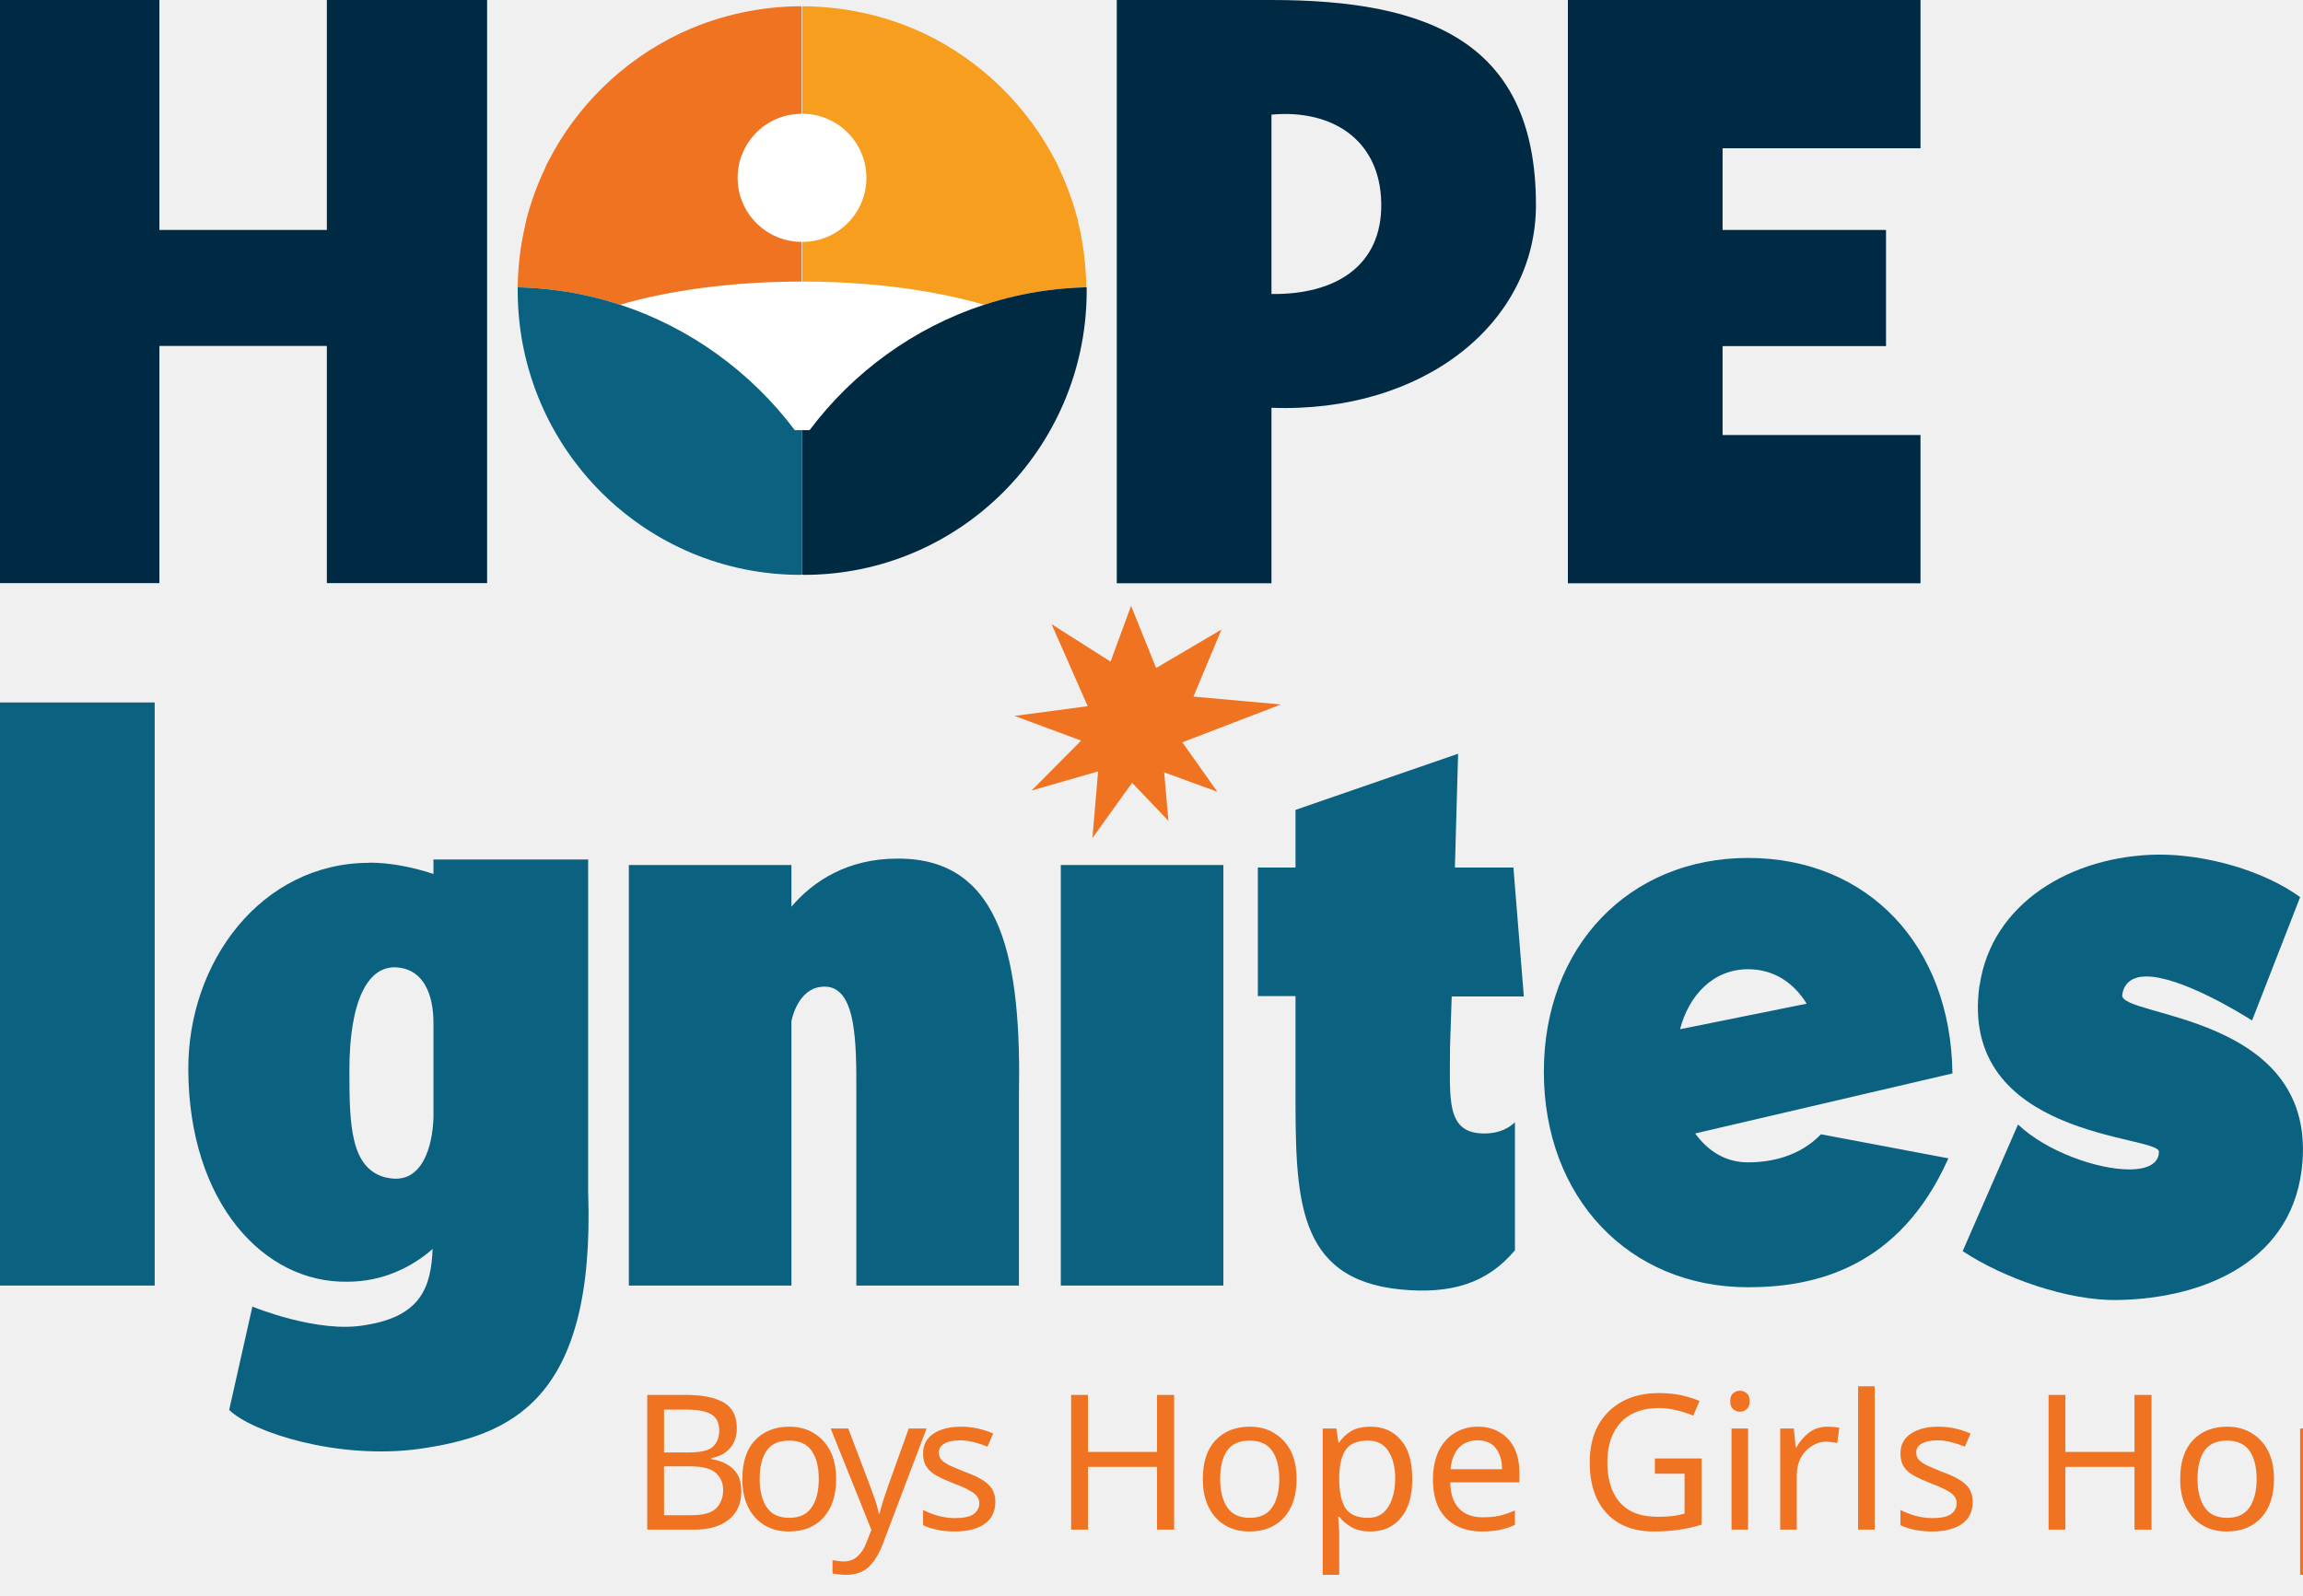
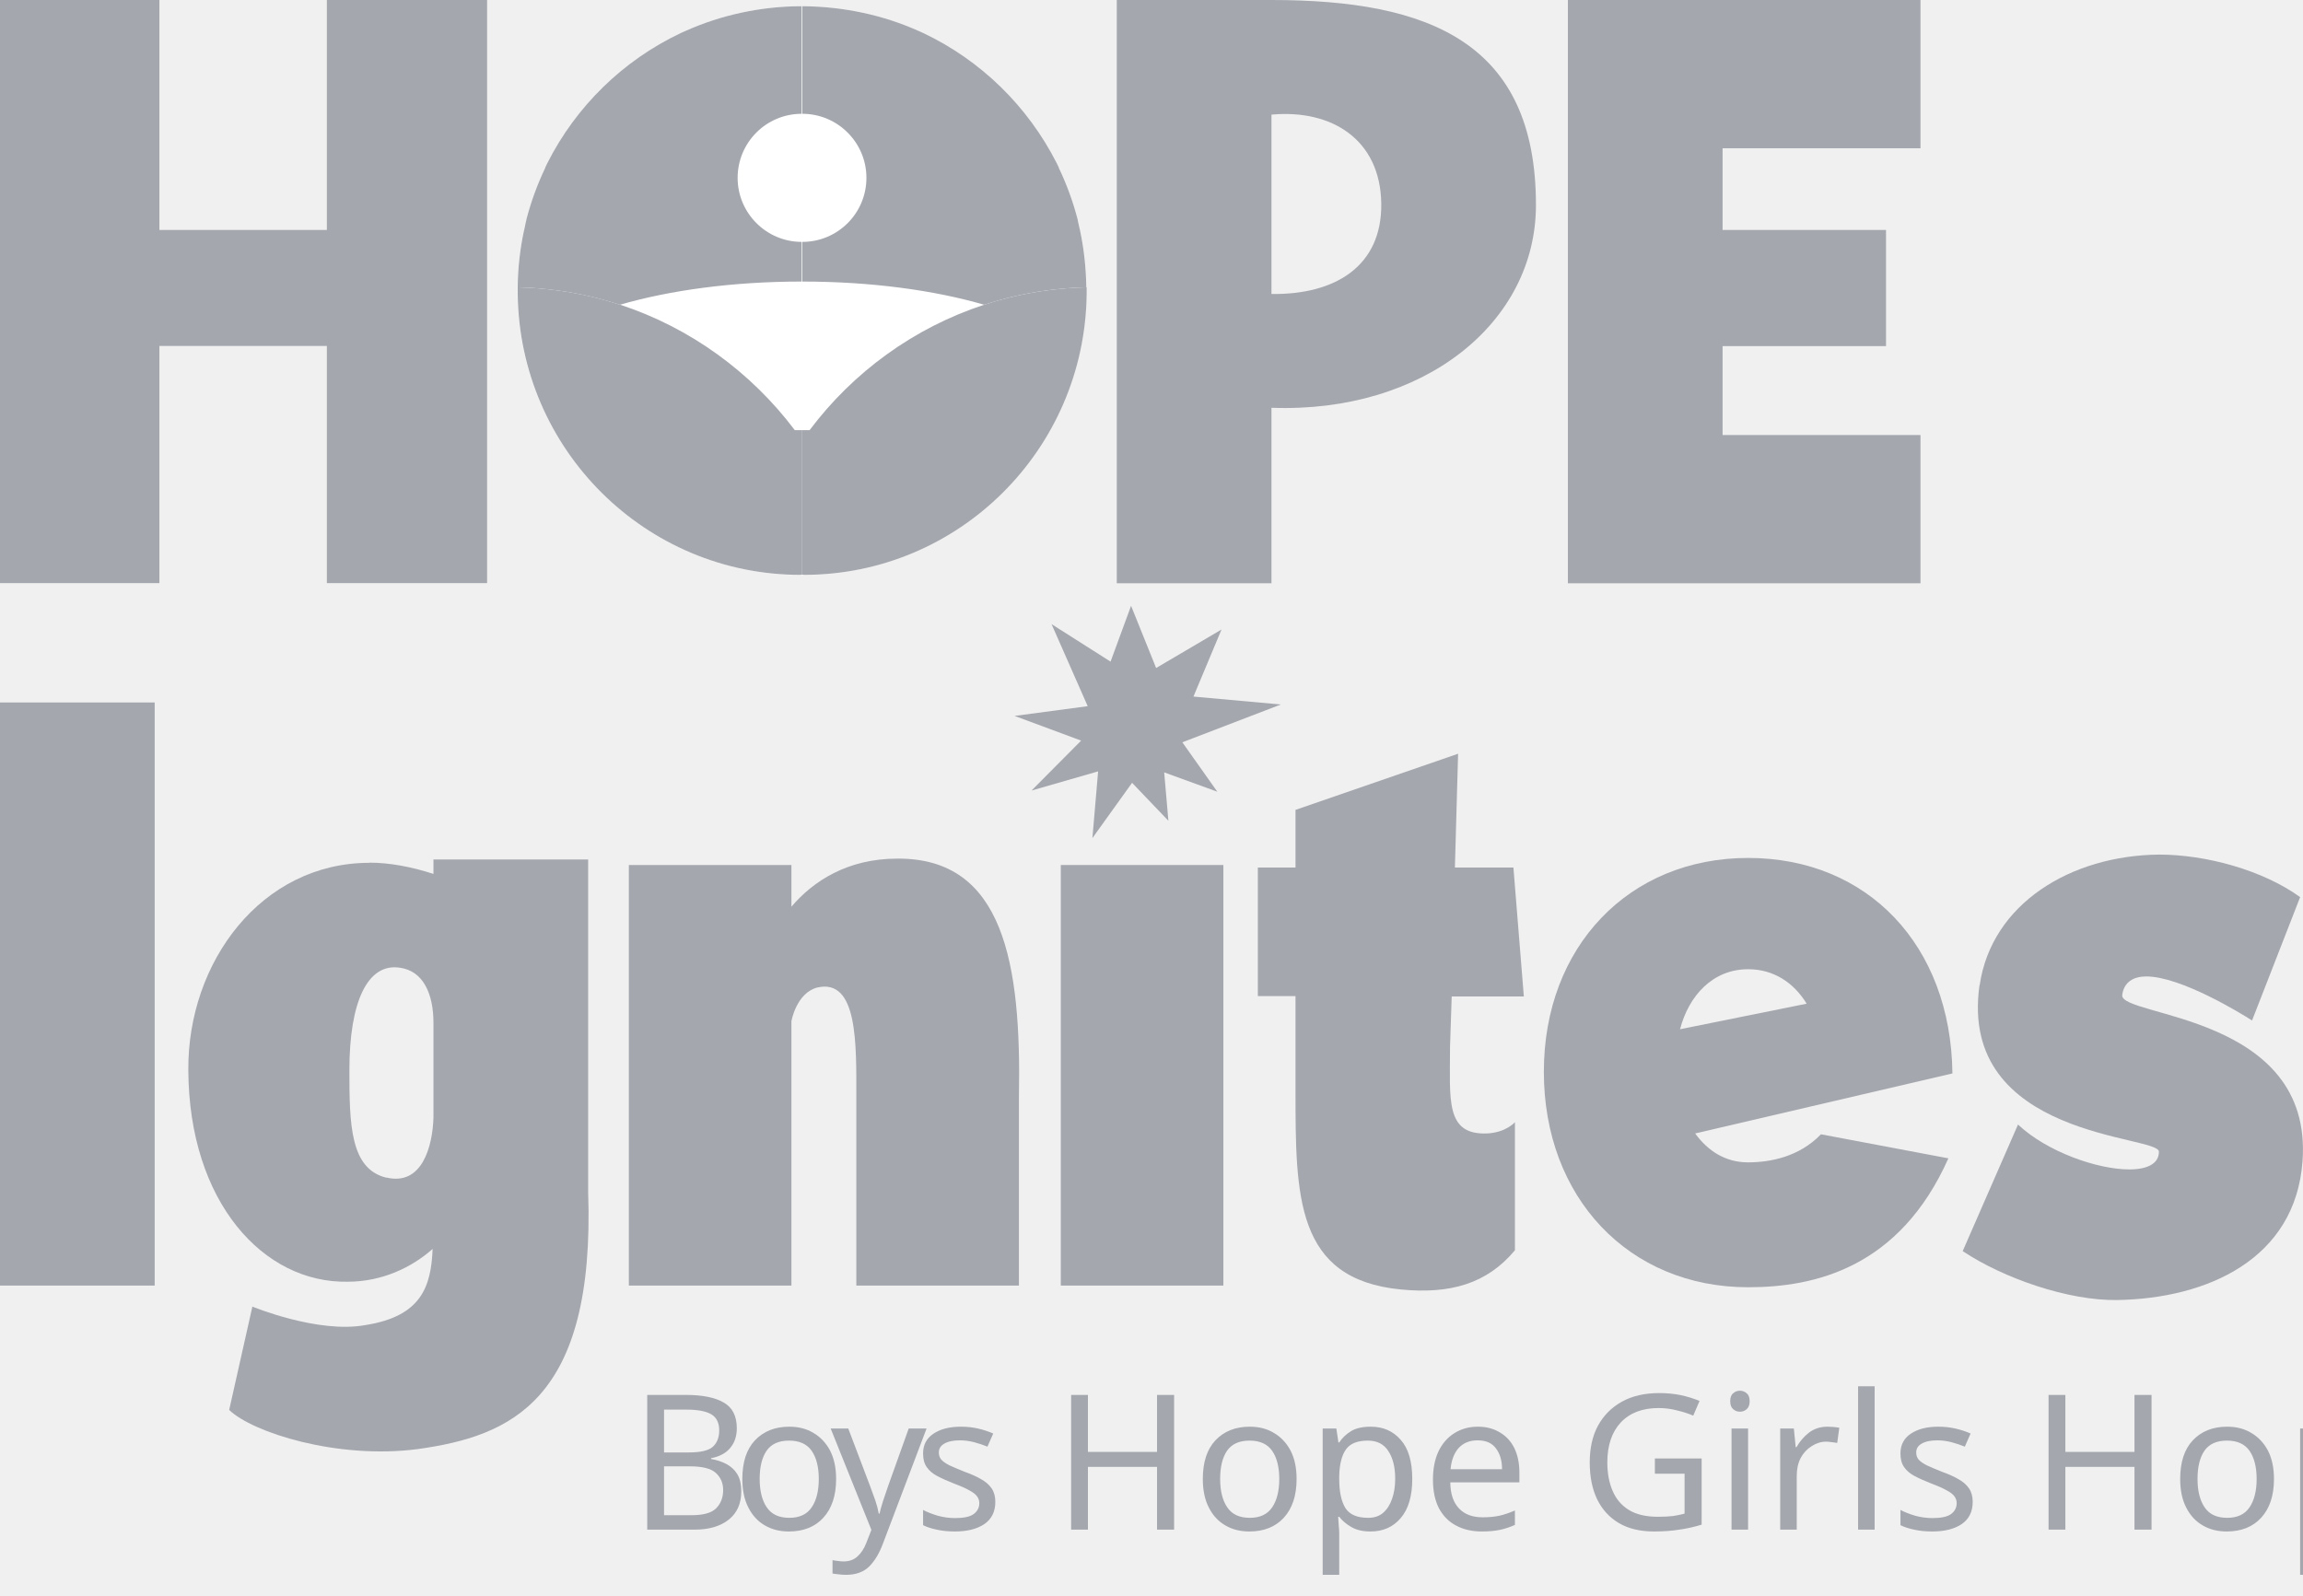
<svg xmlns="http://www.w3.org/2000/svg" id="Layer_2" data-name="Layer 2" viewBox="0 0 136.97 94.92">
  <defs>
    <style>
      .cls-1 {
        letter-spacing: 0em;
      }

      .cls-2 {
        letter-spacing: 0em;
      }

      .cls-3 {
-         fill: #f79e1f;
+         fill: #A4A7AE;
      }

      .cls-3, .cls-4, .cls-5, .cls-6, .cls-7, .cls-8, .cls-9 {
        stroke-width: 0px;
      }

      .cls-4 {
-         fill: #0b6180;
+         fill: #A4A7AE;
      }

      .cls-5 {
-         fill: #0a6280;
+         fill: #A4A7AE;
      }

      .cls-6 {
        fill: #fff;
      }

      .cls-7, .cls-10 {
-         fill: #f07322;
+         fill: #A4A7AE;
      }

      .cls-8 {
-         fill: #002a42;
+         fill: #A4A7AE;
      }

      .cls-9 {
-         fill: #002a43;
+         fill: #A4A7AE;
      }

      .cls-10 {
        font-family: FiraSansCondensed-Regular, 'Fira Sans Condensed';
        font-size: 11.22px;
      }
    </style>
  </defs>
  <g id="Page_1_-_Logo_White_Background" data-name="Page 1 - Logo White Background">
    <g>
      <polygon class="cls-7" points="76.18 41.91 70.32 44.16 72.4 47.1 69.24 45.95 69.49 48.83 67.33 46.57 64.97 49.86 65.31 45.89 61.35 47.03 64.3 44.06 60.34 42.59 64.69 42.01 62.54 37.13 66.05 39.36 67.27 36.04 68.76 39.74 72.65 37.45 70.98 41.44 76.18 41.91" />
      <g>
        <path class="cls-4" d="m0,41.79h9.2v34.69H0v-34.69Z" />
        <path class="cls-4" d="m21.97,51.32c1.19,0,2.48.24,3.81.67v-.86h9.2v19.78c.43,12.44-4.62,14.53-10.15,15.3-4.81.62-9.82-1-11.2-2.33l1.38-6.15s3.91,1.62,6.72,1.1c3.33-.52,3.91-2.29,4-4.53-1.24,1.1-3,1.95-5.05,1.95-5,.1-9.44-4.72-9.48-12.58-.05-6.43,4.34-12.34,10.77-12.34Zm1,18.73c2.14.52,2.76-1.86,2.81-3.57v-5.62c0-1.76-.62-3.1-2-3.29-1.91-.29-3,2-3,6.1,0,3.24.05,5.86,2.19,6.39Z" />
        <path class="cls-4" d="m37.4,76.48v-25.02h9.67v2.48c1.29-1.52,3.34-2.86,6.29-2.86,6.34-.05,7.39,6.24,7.24,14.2v11.2h-9.67v-11.2c0-3.15.1-7.1-2.33-6.53-1.24.33-1.53,2-1.53,2v15.73h-9.67Z" />
        <rect class="cls-4" x="63.09" y="51.46" width="9.67" height="25.02" />
        <path class="cls-4" d="m74.81,59.28v-7.67h2.24v-3.43l9.67-3.34-.19,6.77h3.48l.62,7.67h-4.29l-.1,3c0,3.15-.29,5.24,2.19,5.15,1.14-.05,1.67-.67,1.67-.67v7.62c-1.67,2-3.86,2.62-6.81,2.33-6.24-.62-6.24-5.53-6.24-11.87v-5.58h-2.24Z" />
        <path class="cls-4" d="m91.82,63.76c0-7.43,5.05-12.72,12.15-12.72s12.06,5.19,12.15,12.82l-15.3,3.57c.76,1.05,1.81,1.72,3.14,1.72s3.05-.33,4.34-1.67l7.58,1.43c-2.91,6.53-7.96,7.67-11.91,7.67-7.1,0-12.15-5.34-12.15-12.82Zm8.1-2.53l7.53-1.52c-.76-1.24-1.95-2.05-3.48-2.05-2.1,0-3.53,1.57-4.05,3.57Z" />
        <path class="cls-4" d="m117.74,58.61c.71-4.86,5.43-7.72,10.67-7.77,2.76,0,6.15.91,8.39,2.53l-2.86,7.34c-.67-.43-4.24-2.62-6.29-2.62-.76,0-1.33.33-1.43,1.1-.19,1.33,11.39,1.1,10.72,9.91-.43,5.81-5.67,8.15-11.01,8.24-2.91.05-6.77-1.29-9.2-2.91l3.29-7.53c1.72,1.62,4.72,2.67,6.62,2.67,1.05,0,1.76-.33,1.76-1.05.05-1-11.96-.76-10.67-9.91Z" />
      </g>
      <g>
        <g>
          <circle class="cls-6" cx="47.7" cy="17.29" r="16.92" />
          <path class="cls-3" d="m62.15,17.29c.81-.11,1.63-.18,2.46-.2h0s0,.02,0,.02c0,0,0,0,0,0,0,0,0,0,0,0,0,0,0-.02,0-.03h0c-.02-1.15-.14-2.27-.37-3.35,0-.04-.02-.09-.03-.13-.01-.06-.03-.12-.04-.18-.02-.1-.05-.2-.07-.31,0,0,0-.02,0-.03-.28-1.08-.66-2.12-1.13-3.1,0,0,0-.01,0-.02-.04-.08-.08-.17-.12-.25-1.72-3.39-4.51-6.12-7.93-7.74-.04-.02-.09-.04-.13-.06-.05-.02-.1-.05-.16-.07-2.09-.94-4.47-1.46-6.91-1.47-.02,0,.02,0,0,0h0v6.17h0v.23s0,0,0,0c2.1,0,3.81,1.71,3.81,3.81s-1.7,3.81-3.81,3.81c0,0,0,0,0,0v2.36c4.1,0,7.86.52,10.81,1.38.01,0,.03-.01.04-.01,1.16-.38,2.36-.66,3.59-.83Z" />
          <path class="cls-8" d="m64.62,17.09h0c-.83.02-1.66.09-2.46.2-1.23.17-2.43.45-3.59.83-.01,0-.03.01-.04.01-4.18,1.37-7.79,4.01-10.38,7.46h-.44v8.59s.07.02.1.02c9.22,0,16.71-7.46,16.82-16.71,0-.04,0-.15,0-.25h0c0-.05,0-.1,0-.13,0,0,0-.02,0-.02Z" />
          <path class="cls-7" d="m30.78,17.09h0c.83.02,1.66.09,2.46.2,1.23.17,2.43.45,3.59.83.01,0,.03.01.04.01,2.96-.86,6.71-1.38,10.81-1.38v-2.36s0,0,0,0c-2.1,0-3.81-1.71-3.81-3.81s1.7-3.81,3.81-3.81c0,0,0,0,0,0v-.23s0,0,0,0V.37h0s.02,0,0,0c-2.44,0-4.81.53-6.91,1.47-.05.02-.1.05-.16.07-.04.02-.09.04-.13.06-3.42,1.62-6.22,4.35-7.93,7.74-.04.08-.08.17-.12.25,0,0,0,.01,0,.02-.47.98-.85,2.02-1.13,3.1,0,0,0,.02,0,.03-.03.1-.05.2-.07.31-.01.06-.03.12-.04.18,0,.04-.02.09-.03.13-.23,1.08-.36,2.2-.37,3.35h0s0,.02,0,.03c0,0,0,0,0,0h0s0-.02,0-.02h0Z" />
          <path class="cls-5" d="m36.88,18.13s-.03-.01-.04-.01c-1.16-.38-2.36-.66-3.59-.83-.81-.11-1.63-.18-2.46-.2h0s0,.02,0,.02c0,.03,0,.08,0,.13h0c0,.1,0,.21,0,.25.11,9.25,7.6,16.71,16.82,16.71.03,0,.1-.02.1-.02v-8.59h-.44c-2.6-3.45-6.21-6.09-10.38-7.46Z" />
        </g>
        <path class="cls-9" d="m0,34.69V0h9.48v13.68h9.96V0h9.53v34.69h-9.53v-14.11h-9.96v14.11H0Z" />
        <path class="cls-9" d="m66.42,34.69V0h9.2c9.39,0,15.73,2.53,15.73,12.2,0,7-6.67,12.39-15.73,12.06v10.44h-9.2Zm9.2-17.2c3.81.05,6.58-1.67,6.53-5.38-.05-3.81-2.95-5.62-6.53-5.29v10.67Z" />
        <path class="cls-9" d="m93.25,34.69V0h20.97v8.82h-11.77v4.86h9.72v6.91h-9.72v5.29h11.77v8.82h-20.97Z" />
      </g>
      <text class="cls-10" transform="translate(37.4 91)">
        <tspan x="0" y="0">B</tspan>
        <tspan class="cls-1" x="6.14" y="0">o</tspan>
        <tspan class="cls-2" x="11.99" y="0">y</tspan>
        <tspan x="16.92" y="0">s Hope Girls Hope</tspan>
      </text>
    </g>
  </g>
</svg>
